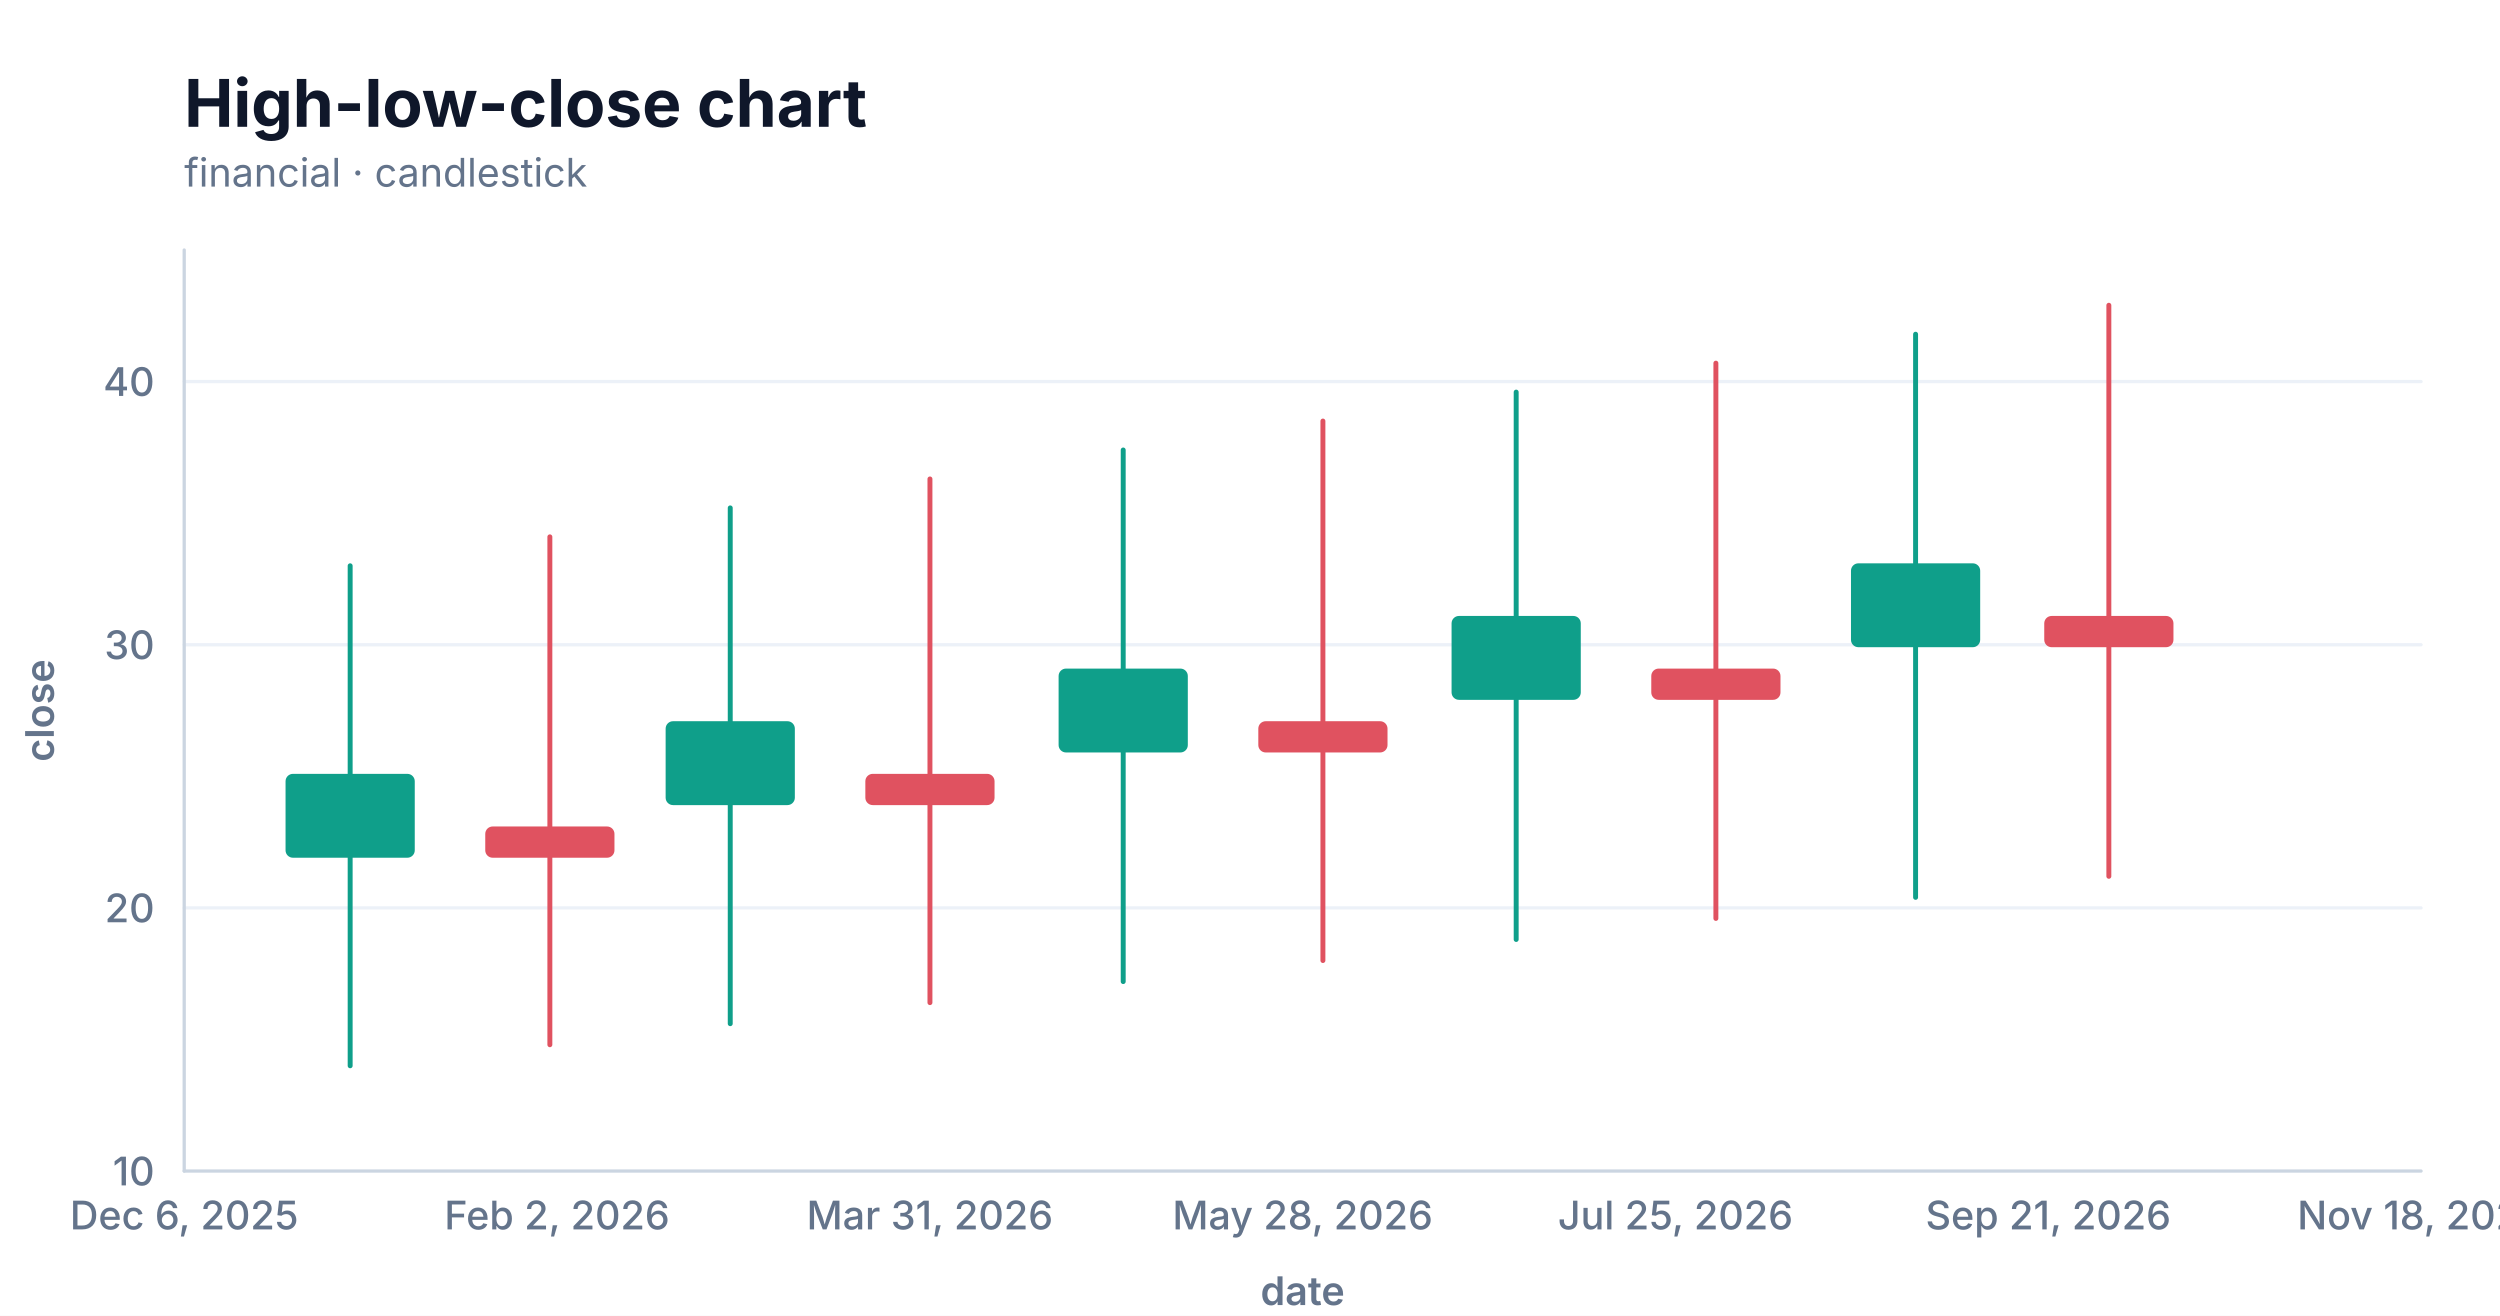
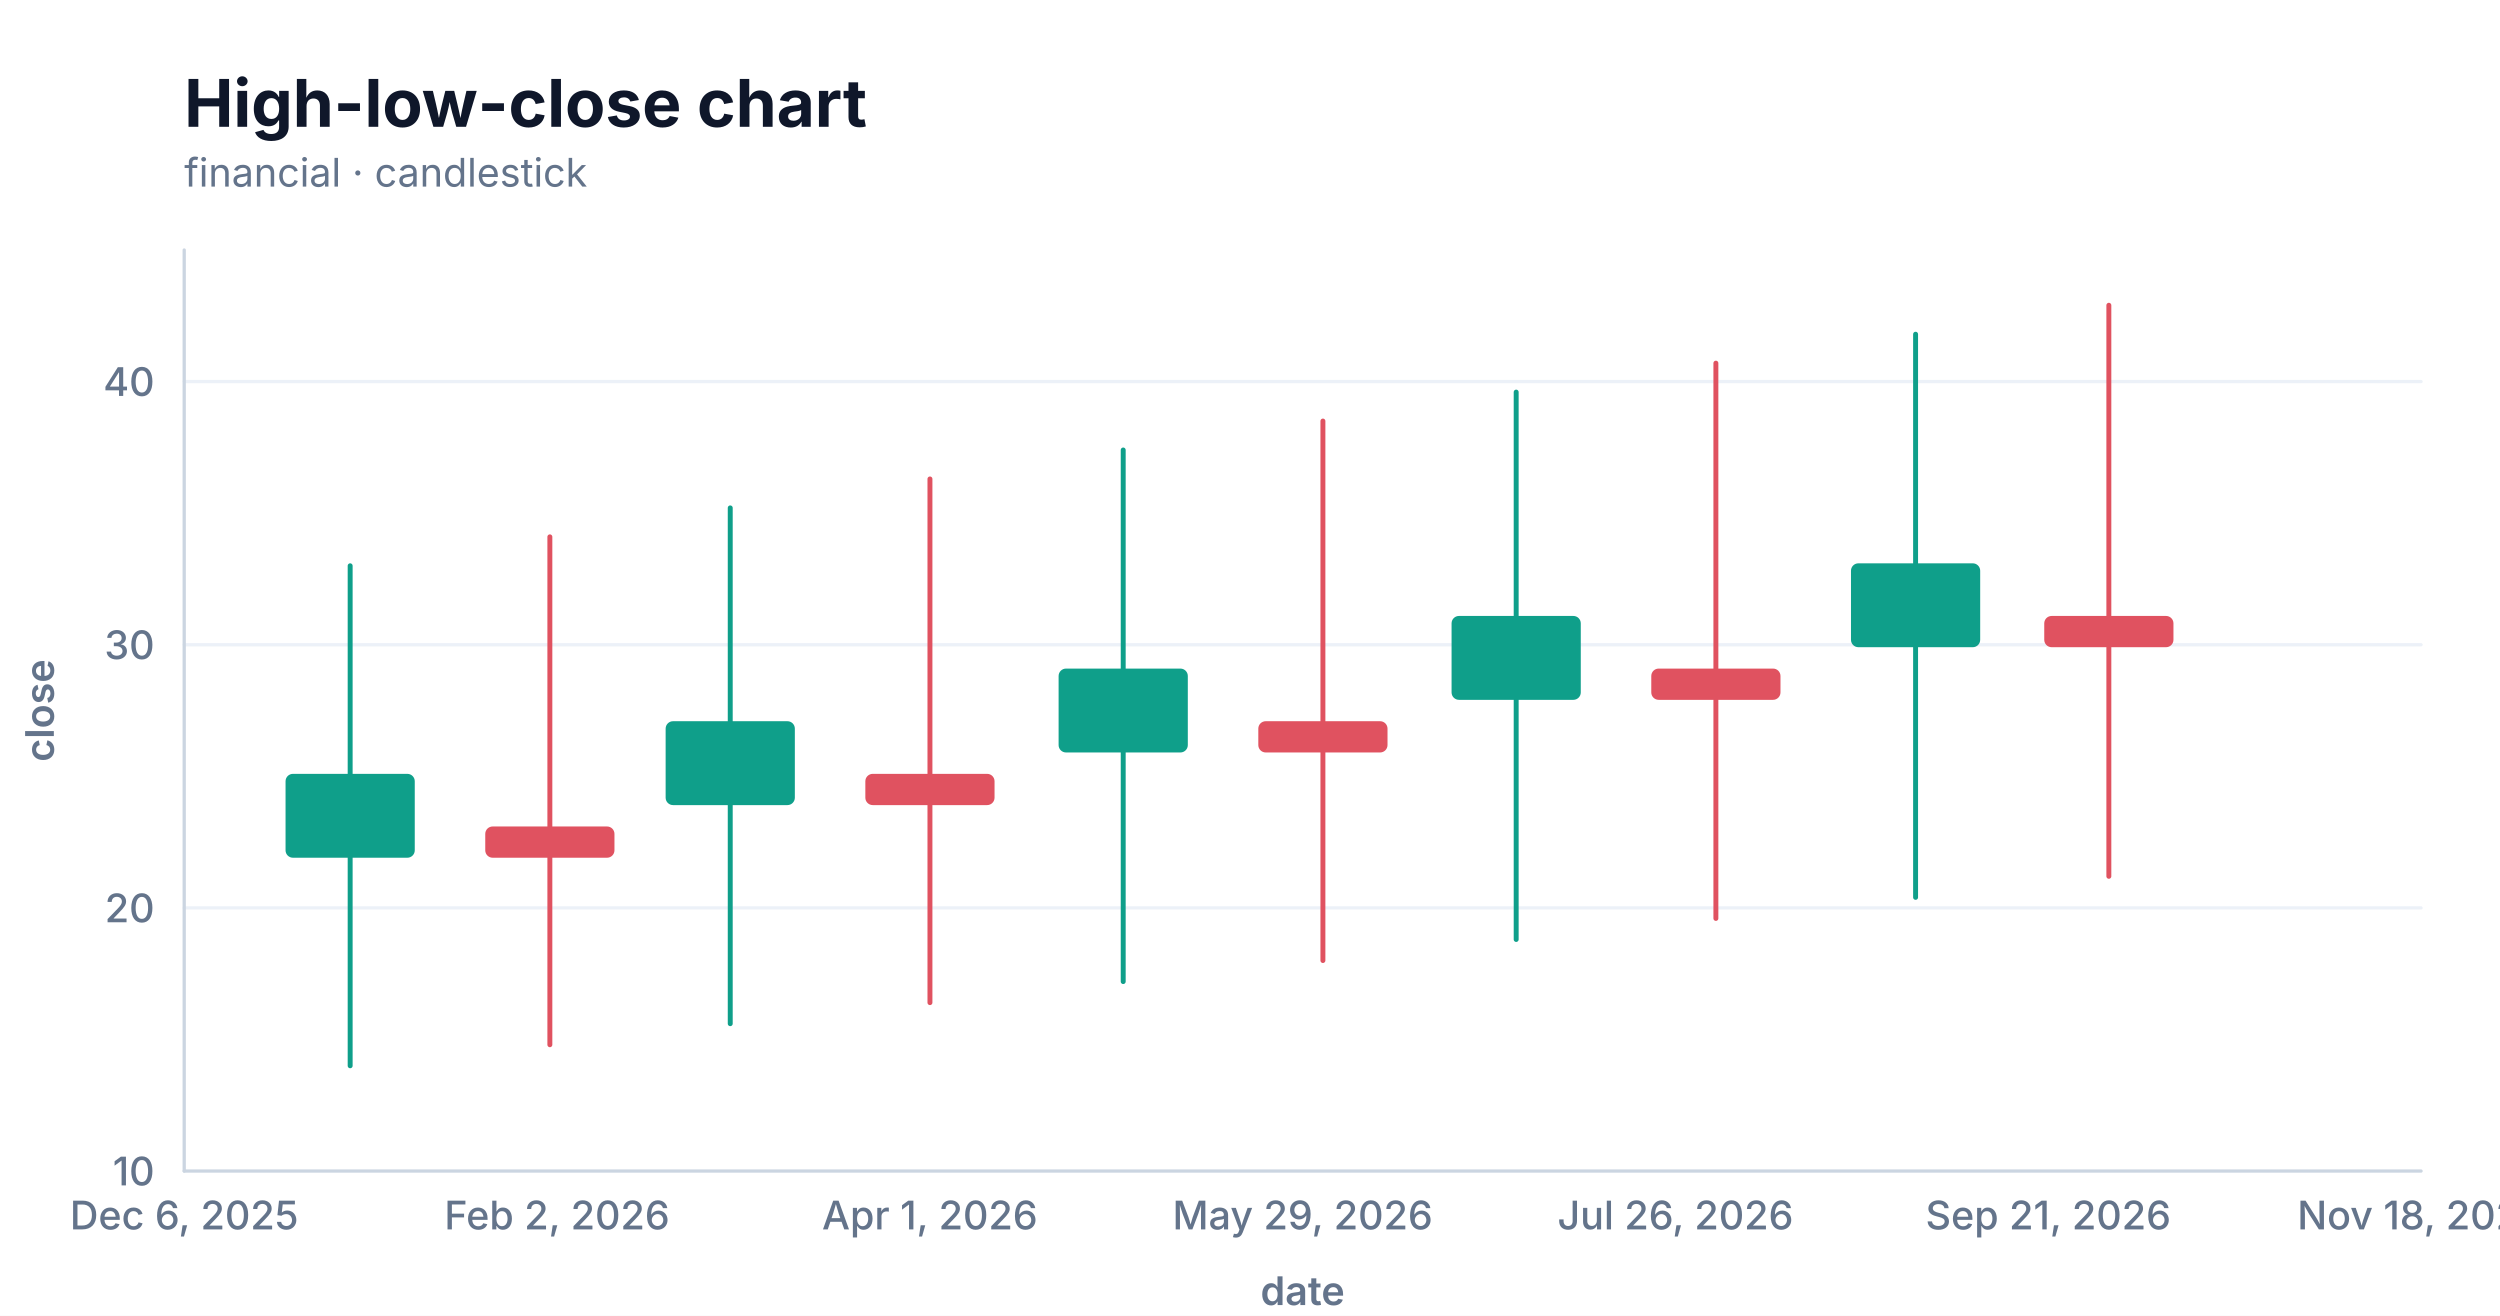
<svg xmlns="http://www.w3.org/2000/svg" width="760" height="400" viewBox="0 0 760 400" role="img" aria-labelledby="title description">
  <defs>
    <clipPath id="clip-1">
      <rect x="56" y="76" width="680" height="280" />
    </clipPath>
  </defs>
  <rect width="100%" height="100%" fill="#ffffff" />
  <g data-scene-node="scene:root">
    <line data-scene-node="axis-y:grid:1" opacity="0.82" x1="56" y1="276" x2="736" y2="276" fill="none" stroke="#e8eef6" stroke-width="1" stroke-linecap="round" />
    <line data-scene-node="axis-y:grid:2" opacity="0.82" x1="56" y1="196" x2="736" y2="196" fill="none" stroke="#e8eef6" stroke-width="1" stroke-linecap="round" />
    <line data-scene-node="axis-y:grid:3" opacity="0.82" x1="56" y1="116" x2="736" y2="116" fill="none" stroke="#e8eef6" stroke-width="1" stroke-linecap="round" />
    <g data-scene-node="layer-0:group" clip-path="url(#clip-1)">
      <line data-scene-node="layer-0:financial-wick:0" x1="106.447" y1="172" x2="106.447" y2="324" fill="none" stroke="#0f9f8a" stroke-width="1.5" stroke-linecap="round" />
      <line data-scene-node="layer-0:financial-wick:1" x1="167.157" y1="163.2" x2="167.157" y2="317.6" fill="none" stroke="#e05260" stroke-width="1.5" stroke-linecap="round" />
      <line data-scene-node="layer-0:financial-wick:2" x1="221.993" y1="154.4" x2="221.993" y2="311.2" fill="none" stroke="#0f9f8a" stroke-width="1.5" stroke-linecap="round" />
      <line data-scene-node="layer-0:financial-wick:3" x1="282.703" y1="145.6" x2="282.703" y2="304.8" fill="none" stroke="#e05260" stroke-width="1.5" stroke-linecap="round" />
      <line data-scene-node="layer-0:financial-wick:4" x1="341.455" y1="136.8" x2="341.455" y2="298.4" fill="none" stroke="#0f9f8a" stroke-width="1.5" stroke-linecap="round" />
      <line data-scene-node="layer-0:financial-wick:5" x1="402.165" y1="128" x2="402.165" y2="292" fill="none" stroke="#e05260" stroke-width="1.5" stroke-linecap="round" />
      <line data-scene-node="layer-0:financial-wick:6" x1="460.917" y1="119.2" x2="460.917" y2="285.6" fill="none" stroke="#0f9f8a" stroke-width="1.5" stroke-linecap="round" />
      <line data-scene-node="layer-0:financial-wick:7" x1="521.628" y1="110.4" x2="521.628" y2="279.2" fill="none" stroke="#e05260" stroke-width="1.5" stroke-linecap="round" />
      <line data-scene-node="layer-0:financial-wick:8" x1="582.338" y1="101.6" x2="582.338" y2="272.8" fill="none" stroke="#0f9f8a" stroke-width="1.5" stroke-linecap="round" />
      <line data-scene-node="layer-0:financial-wick:9" x1="641.09" y1="92.8" x2="641.09" y2="266.4" fill="none" stroke="#e05260" stroke-width="1.5" stroke-linecap="round" />
      <rect data-scene-node="layer-0:financial-body:0" x="87.558" y="236" width="37.778" height="24" rx="1.5" fill="#0f9f8a" stroke="#0f9f8a" stroke-width="1.5" />
      <rect data-scene-node="layer-0:financial-body:1" x="148.268" y="252" width="37.778" height="8" rx="1.5" fill="#e05260" stroke="#e05260" stroke-width="1.5" />
      <rect data-scene-node="layer-0:financial-body:2" x="203.104" y="220" width="37.778" height="24" rx="1.5" fill="#0f9f8a" stroke="#0f9f8a" stroke-width="1.5" />
      <rect data-scene-node="layer-0:financial-body:3" x="263.814" y="236" width="37.778" height="8" rx="1.5" fill="#e05260" stroke="#e05260" stroke-width="1.5" />
      <rect data-scene-node="layer-0:financial-body:4" x="322.566" y="204" width="37.778" height="24" rx="1.5" fill="#0f9f8a" stroke="#0f9f8a" stroke-width="1.5" />
      <rect data-scene-node="layer-0:financial-body:5" x="383.276" y="220" width="37.778" height="8" rx="1.5" fill="#e05260" stroke="#e05260" stroke-width="1.5" />
      <rect data-scene-node="layer-0:financial-body:6" x="442.028" y="188" width="37.778" height="24" rx="1.5" fill="#0f9f8a" stroke="#0f9f8a" stroke-width="1.5" />
      <rect data-scene-node="layer-0:financial-body:7" x="502.739" y="204" width="37.778" height="8" rx="1.5" fill="#e05260" stroke="#e05260" stroke-width="1.5" />
      <rect data-scene-node="layer-0:financial-body:8" x="563.449" y="172" width="37.778" height="24" rx="1.5" fill="#0f9f8a" stroke="#0f9f8a" stroke-width="1.5" />
      <rect data-scene-node="layer-0:financial-body:9" x="622.201" y="188" width="37.778" height="8" rx="1.5" fill="#e05260" stroke="#e05260" stroke-width="1.5" />
    </g>
    <line data-scene-node="axis-x:line" x1="56" y1="356" x2="736" y2="356" fill="none" stroke="#cbd5e1" stroke-width="1" stroke-linecap="round" />
    <line data-scene-node="axis-y:line" x1="56" y1="76" x2="56" y2="356" fill="none" stroke="#cbd5e1" stroke-width="1" stroke-linecap="round" />
    <text data-scene-node="axis-x:label:0" x="56" y="365" fill="#64748b" font-family="Inter, ui-sans-serif, system-ui, -apple-system, BlinkMacSystemFont, &quot;Segoe UI&quot;, sans-serif" font-size="12" font-weight="500" text-anchor="middle" dominant-baseline="text-before-edge">Dec 6, 2025</text>
    <text data-scene-node="axis-x:label:1" x="169.333" y="365" fill="#64748b" font-family="Inter, ui-sans-serif, system-ui, -apple-system, BlinkMacSystemFont, &quot;Segoe UI&quot;, sans-serif" font-size="12" font-weight="500" text-anchor="middle" dominant-baseline="text-before-edge">Feb 2, 2026</text>
-     <text data-scene-node="axis-x:label:2" x="282.667" y="365" fill="#64748b" font-family="Inter, ui-sans-serif, system-ui, -apple-system, BlinkMacSystemFont, &quot;Segoe UI&quot;, sans-serif" font-size="12" font-weight="500" text-anchor="middle" dominant-baseline="text-before-edge">Mar 31, 2026</text>
-     <text data-scene-node="axis-x:label:3" x="396" y="365" fill="#64748b" font-family="Inter, ui-sans-serif, system-ui, -apple-system, BlinkMacSystemFont, &quot;Segoe UI&quot;, sans-serif" font-size="12" font-weight="500" text-anchor="middle" dominant-baseline="text-before-edge">May 28, 2026</text>
-     <text data-scene-node="axis-x:label:4" x="509.333" y="365" fill="#64748b" font-family="Inter, ui-sans-serif, system-ui, -apple-system, BlinkMacSystemFont, &quot;Segoe UI&quot;, sans-serif" font-size="12" font-weight="500" text-anchor="middle" dominant-baseline="text-before-edge">Jul 25, 2026</text>
+     <text data-scene-node="axis-x:label:2" x="282.667" y="365" fill="#64748b" font-family="Inter, ui-sans-serif, system-ui, -apple-system, BlinkMacSystemFont, &quot;Segoe UI&quot;, sans-serif" font-size="12" font-weight="500" text-anchor="middle" dominant-baseline="text-before-edge">Apr 1, 2026</text>
+     <text data-scene-node="axis-x:label:3" x="396" y="365" fill="#64748b" font-family="Inter, ui-sans-serif, system-ui, -apple-system, BlinkMacSystemFont, &quot;Segoe UI&quot;, sans-serif" font-size="12" font-weight="500" text-anchor="middle" dominant-baseline="text-before-edge">May 29, 2026</text>
+     <text data-scene-node="axis-x:label:4" x="509.333" y="365" fill="#64748b" font-family="Inter, ui-sans-serif, system-ui, -apple-system, BlinkMacSystemFont, &quot;Segoe UI&quot;, sans-serif" font-size="12" font-weight="500" text-anchor="middle" dominant-baseline="text-before-edge">Jul 26, 2026</text>
    <text data-scene-node="axis-x:label:5" x="622.667" y="365" fill="#64748b" font-family="Inter, ui-sans-serif, system-ui, -apple-system, BlinkMacSystemFont, &quot;Segoe UI&quot;, sans-serif" font-size="12" font-weight="500" text-anchor="middle" dominant-baseline="text-before-edge">Sep 21, 2026</text>
    <text data-scene-node="axis-x:label:6" x="736" y="365" fill="#64748b" font-family="Inter, ui-sans-serif, system-ui, -apple-system, BlinkMacSystemFont, &quot;Segoe UI&quot;, sans-serif" font-size="12" font-weight="500" text-anchor="middle" dominant-baseline="text-before-edge">Nov 18, 2026</text>
    <text data-scene-node="axis-x:title" x="396" y="388" fill="#64748b" font-family="Inter, ui-sans-serif, system-ui, -apple-system, BlinkMacSystemFont, &quot;Segoe UI&quot;, sans-serif" font-size="12" font-weight="600" text-anchor="middle" dominant-baseline="text-before-edge">date</text>
    <text data-scene-node="axis-y:label:0" x="47" y="356" fill="#64748b" font-family="Inter, ui-sans-serif, system-ui, -apple-system, BlinkMacSystemFont, &quot;Segoe UI&quot;, sans-serif" font-size="12" font-weight="500" text-anchor="end" dominant-baseline="central">10</text>
    <text data-scene-node="axis-y:label:1" x="47" y="276" fill="#64748b" font-family="Inter, ui-sans-serif, system-ui, -apple-system, BlinkMacSystemFont, &quot;Segoe UI&quot;, sans-serif" font-size="12" font-weight="500" text-anchor="end" dominant-baseline="central">20</text>
    <text data-scene-node="axis-y:label:2" x="47" y="196" fill="#64748b" font-family="Inter, ui-sans-serif, system-ui, -apple-system, BlinkMacSystemFont, &quot;Segoe UI&quot;, sans-serif" font-size="12" font-weight="500" text-anchor="end" dominant-baseline="central">30</text>
    <text data-scene-node="axis-y:label:3" x="47" y="116" fill="#64748b" font-family="Inter, ui-sans-serif, system-ui, -apple-system, BlinkMacSystemFont, &quot;Segoe UI&quot;, sans-serif" font-size="12" font-weight="500" text-anchor="end" dominant-baseline="central">40</text>
    <text data-scene-node="axis-y:title" x="12" y="216" fill="#64748b" font-family="Inter, ui-sans-serif, system-ui, -apple-system, BlinkMacSystemFont, &quot;Segoe UI&quot;, sans-serif" font-size="12" font-weight="600" text-anchor="middle" dominant-baseline="central" transform="rotate(-90 12 216)">close</text>
    <text data-scene-node="chart:title" x="56" y="24" fill="#0f172a" font-family="Inter, ui-sans-serif, system-ui, -apple-system, BlinkMacSystemFont, &quot;Segoe UI&quot;, sans-serif" font-size="20" font-weight="700" text-anchor="start" dominant-baseline="text-before-edge">High-low-close chart</text>
    <text data-scene-node="chart:subtitle" x="56" y="48" fill="#64748b" font-family="Inter, ui-sans-serif, system-ui, -apple-system, BlinkMacSystemFont, &quot;Segoe UI&quot;, sans-serif" font-size="12" font-weight="400" text-anchor="start" dominant-baseline="text-before-edge">financial · candlestick</text>
  </g>
</svg>
